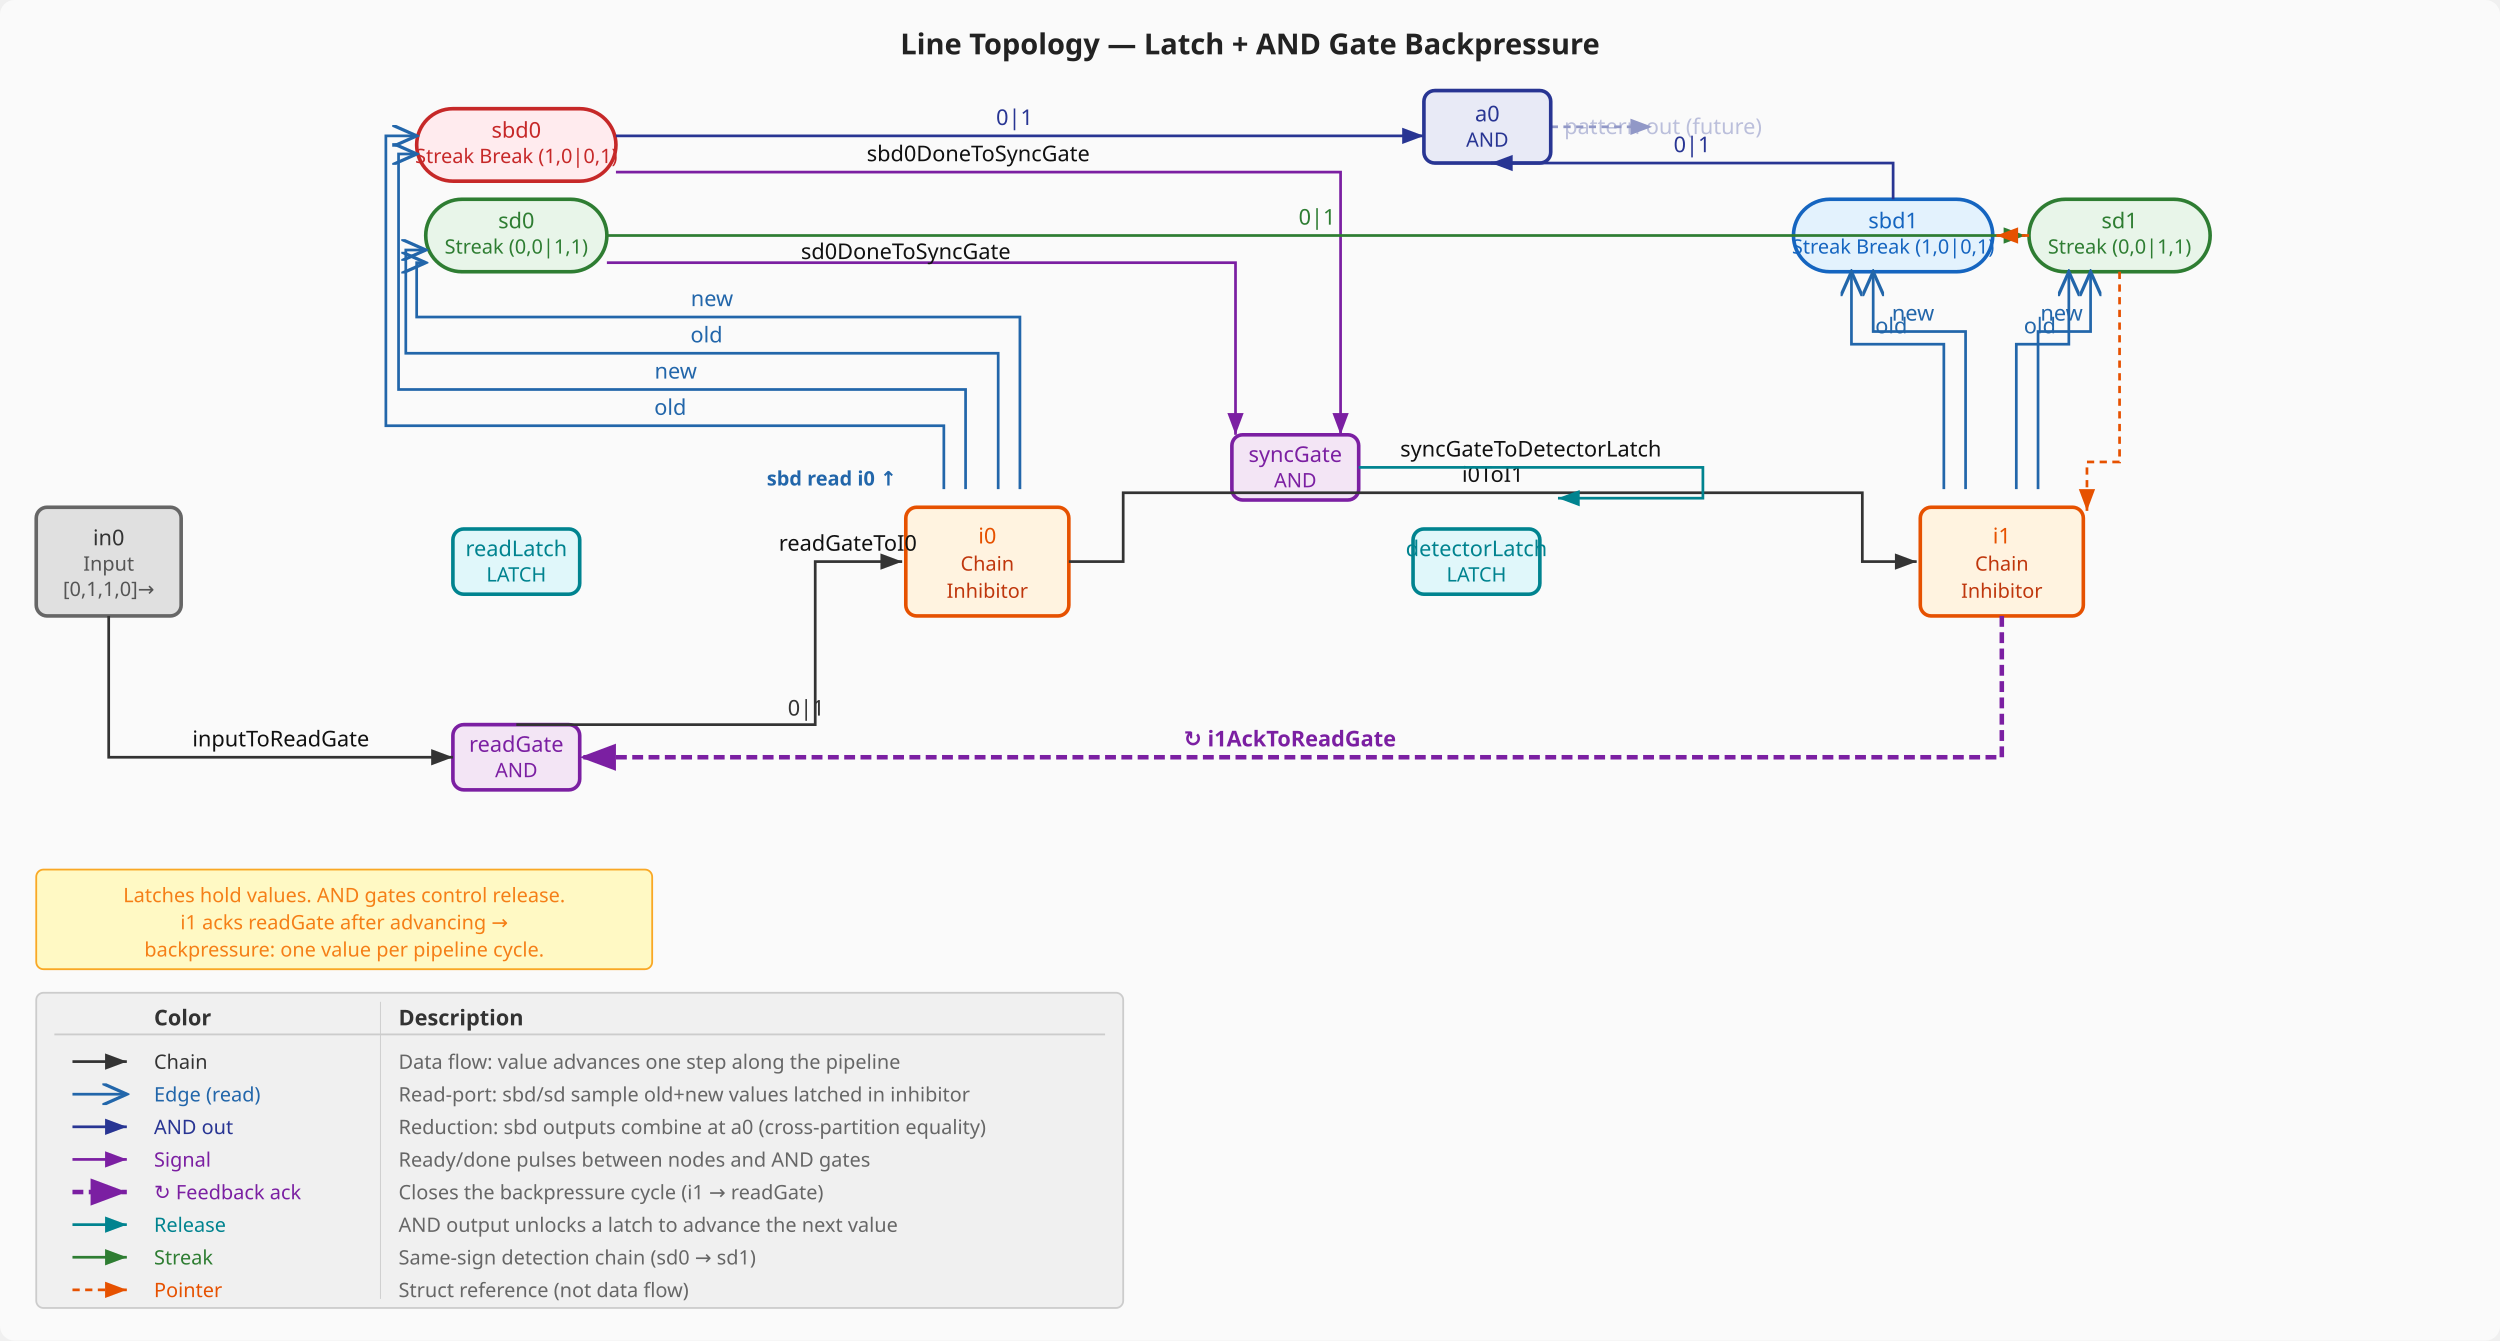
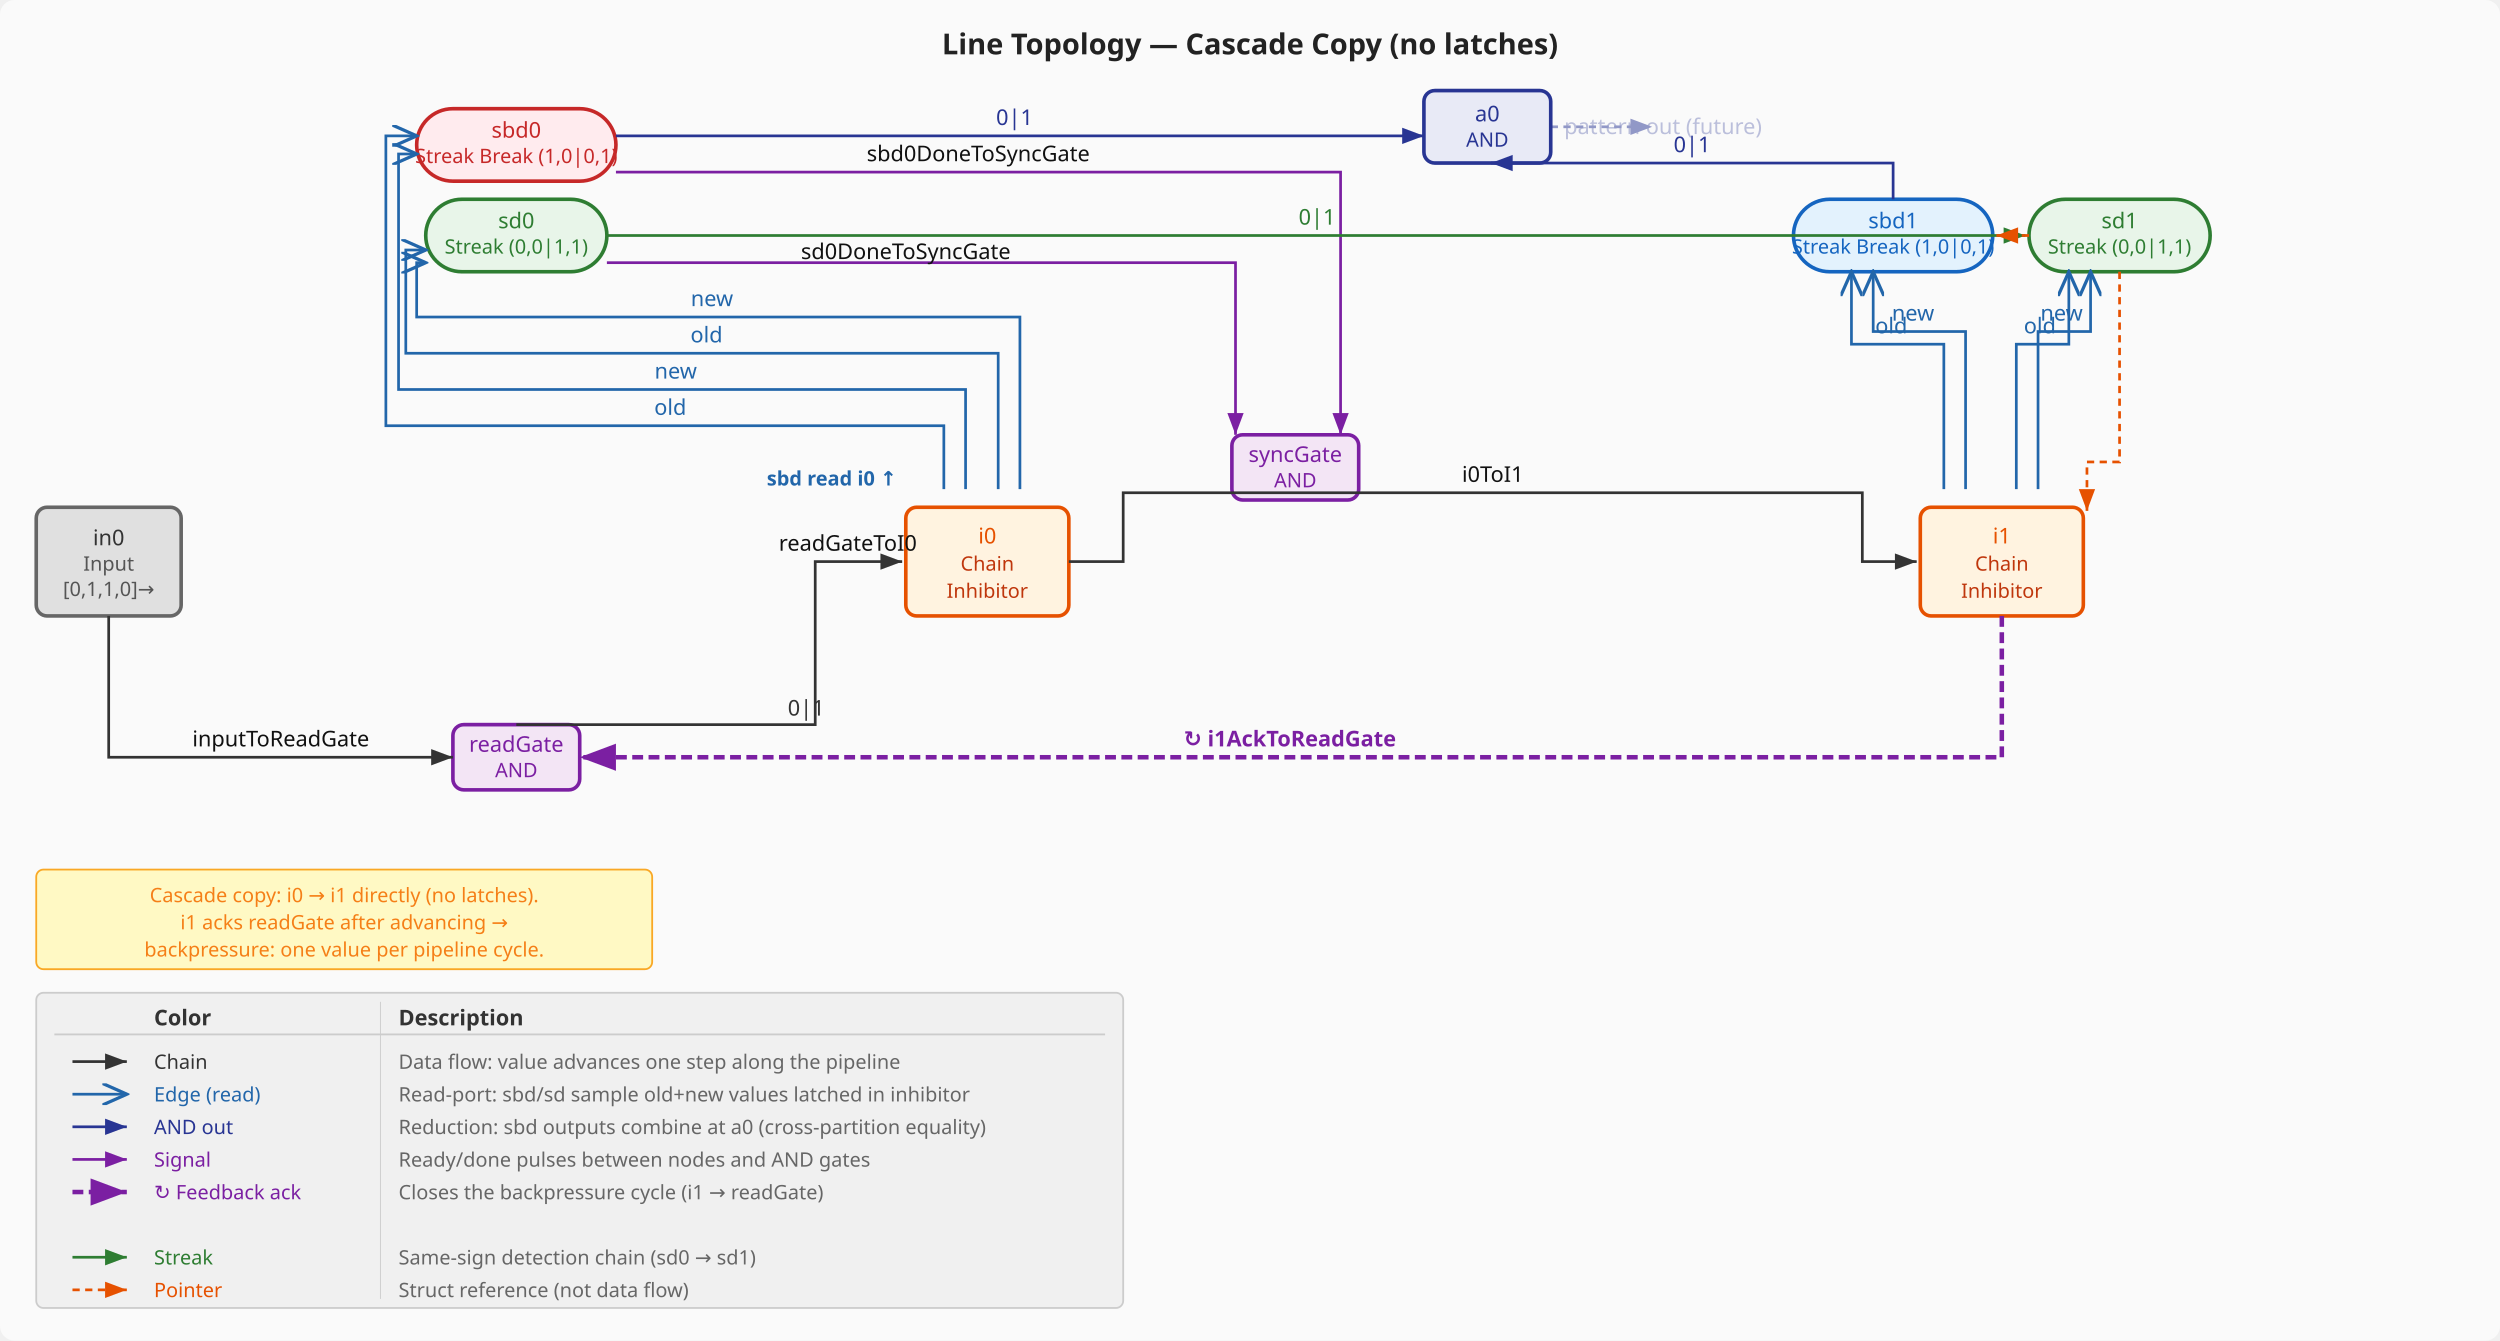
<svg xmlns="http://www.w3.org/2000/svg" viewBox="0 0 1380 740" font-weight="400" font-family="ui-sans-serif, system-ui, sans-serif">
  <style>
    svg { font-family: ui-sans-serif, system-ui, sans-serif; font-size: 12px; font-weight: 400; }

    /* ── Background ─────────────────────────────────────────── */
    .diagram-bg { fill: #fafafa; }

    /* ── Node shapes ─────────────────────────────────────────── */
    .shape-input    { fill: #e0e0e0; stroke: #666;    stroke-width: 2; }
    .shape-inhibitor{ fill: #fff3e0; stroke: #e65100; stroke-width: 2; }
-     .shape-latch    { fill: #e0f7fa; stroke: #00838f; stroke-width: 2; }
    .shape-and-gate { fill: #f3e5f5; stroke: #7b1fa2; stroke-width: 2; }
    .shape-pattern-and { fill: #e8eaf6; stroke: #283593; stroke-width: 2; }
    .shape-sbd0     { fill: #ffebee; stroke: #c62828; stroke-width: 2; }
    .shape-sbd1     { fill: #e3f2fd; stroke: #1565c0; stroke-width: 2; }
    .shape-sd       { fill: #e8f5e9; stroke: #2e7d32; stroke-width: 2; }

    /* ── Node text ───────────────────────────────────────────── */
    .node-title    { text-anchor: middle; font-weight: normal; font-size: 12px; }
    .node-sublabel { text-anchor: middle; font-weight: normal; font-size: 11px; }
    .node-type     { text-anchor: middle; font-weight: normal; font-size: 11px; }

    .text-input    { fill: #333; }
    .text-sublabel { fill: #555; }
    .text-inhibitor{ fill: #e65100; }
    .text-inhibitor-sub { fill: #bf360c; }
-     .text-latch    { fill: #00838f; }
    .text-and-gate { fill: #7b1fa2; }
    .text-pattern-and { fill: #283593; }
    .text-sbd0     { fill: #c62828; }
    .text-sbd1     { fill: #1565c0; }
    .text-sd       { fill: #2e7d32; }

    /* ── Edge lines ──────────────────────────────────────────── */
    .chain           { stroke: #333;    stroke-width: 1.5px; fill: none; marker-end: url(#arrow); }
    .edge-connection { stroke: #2266aa; stroke-width: 1.5px; fill: none; marker-end: url(#arrow-blue-open); }
    .and-out         { stroke: #283593; stroke-width: 1.5px; fill: none; marker-end: url(#arrow-indigo); }
    .signal          { stroke: #7b1fa2; stroke-width: 1.5px; fill: none; marker-end: url(#arrow-magenta); }
    .feedback-ack    { stroke: #7b1fa2; stroke-width: 2.5px; fill: none; stroke-dasharray: 6 3; marker-end: url(#arrow-magenta); }
-     .release         { stroke: #00838f; stroke-width: 1.5px; fill: none; marker-end: url(#arrow-teal); }
    .streak          { stroke: #2e7d32; stroke-width: 1.5px; fill: none; marker-end: url(#arrow-green); }
    .pointer         { stroke: #e65100; stroke-width: 1.5px; fill: none; stroke-dasharray: 4 3; marker-end: url(#arrow-orange); }
    .future-out      { stroke: #283593; stroke-width: 1.5px; fill: none; stroke-dasharray: 4 3; opacity: 0.5; marker-end: url(#arrow-indigo); }

    /* ── Edge labels ─────────────────────────────────────────── */
    .edge-label  { font-size: 12px; text-anchor: middle; }
    .value-label { font-size: 12px; text-anchor: middle; }

    /* ── Annotation / legend ─────────────────────────────────── */
    .behavior-note-bg  { fill: #fff9c4; stroke: #f9a825; }
    .behavior-note-text { fill: #f57f17; text-anchor: middle; }
    .legend-bg         { fill: #f0f0f0; stroke: #ccc; }
    .legend-heading    { font-weight: bold; font-size: 12px; fill: #333; }
    .legend-name       { font-size: 11px; }
    .legend-desc       { font-size: 11px; fill: #666; }
    .legend-divider    { stroke: #ccc; }
    .title-text        { font-size: 16px; font-weight: bold; fill: #222; text-anchor: middle; }
  </style>
  <defs>
    <marker id="arrow" markerWidth="8" markerHeight="6" refX="8" refY="3" orient="auto">
      <path d="M0,0 L8,3 L0,6" fill="#333" />
    </marker>
    <marker id="arrow-blue" markerWidth="8" markerHeight="6" refX="8" refY="3" orient="auto">
      <path d="M0,0 L8,3 L0,6" fill="#2266aa" />
    </marker>
    <marker id="arrow-blue-open" markerWidth="10" markerHeight="8" refX="9" refY="4" orient="auto">
      <path d="M0,0 L9,4 L0,8" fill="none" stroke="#2266aa" stroke-width="1.2" />
    </marker>
    <marker id="arrow-indigo" markerWidth="8" markerHeight="6" refX="8" refY="3" orient="auto">
      <path d="M0,0 L8,3 L0,6" fill="#283593" />
    </marker>
    <marker id="arrow-green" markerWidth="8" markerHeight="6" refX="8" refY="3" orient="auto">
      <path d="M0,0 L8,3 L0,6" fill="#2e7d32" />
    </marker>
    <marker id="arrow-orange" markerWidth="8" markerHeight="6" refX="8" refY="3" orient="auto">
      <path d="M0,0 L8,3 L0,6" fill="#e65100" />
    </marker>
    <marker id="arrow-magenta" markerWidth="8" markerHeight="6" refX="8" refY="3" orient="auto">
      <path d="M0,0 L8,3 L0,6" fill="#7b1fa2" />
    </marker>
    <marker id="arrow-teal" markerWidth="8" markerHeight="6" refX="8" refY="3" orient="auto">
      <path d="M0,0 L8,3 L0,6" fill="#00838f" />
    </marker>
  </defs>
  <rect width="1380" height="740" rx="8" class="diagram-bg" />
-   <text x="690" y="30" class="title-text">Line Topology — Latch + AND Gate Backpressure</text>
+   <text x="690" y="30" class="title-text">Line Topology — Cascade Copy (no latches)</text>
  <g id="node-a0" data-role="pattern-and-gate">
    <rect x="786" y="50" width="70" height="40" rx="6" class="shape-pattern-and" />
    <text x="821" y="67" font-weight="100" class="node-title text-pattern-and">a0</text>
    <text x="821" y="81" font-weight="100" class="node-type text-pattern-and">AND</text>
  </g>
  <g id="node-sd0" data-role="streak-detector" data-index="0">
    <rect x="235" y="110" width="100" height="40" rx="20" class="shape-sd" />
    <text x="285" y="126" font-weight="100" class="node-title text-sd">sd0</text>
    <text x="285" y="140" font-weight="100" class="node-type text-sd">Streak (0,0|1,1)</text>
  </g>
  <g id="node-sbd0" data-role="streak-break-detector" data-index="0">
    <rect x="230" y="60" width="110" height="40" rx="20" class="shape-sbd0" />
    <text x="285" y="76" font-weight="100" class="node-title text-sbd0">sbd0</text>
    <text x="285" y="90" font-weight="100" class="node-type text-sbd0">Streak Break (1,0|0,1)</text>
  </g>
  <g id="node-sbd1" data-role="streak-break-detector" data-index="1">
    <rect x="990" y="110" width="110" height="40" rx="20" class="shape-sbd1" />
    <text x="1045" y="126" font-weight="100" class="node-title text-sbd1">sbd1</text>
    <text x="1045" y="140" font-weight="100" class="node-type text-sbd1">Streak Break (1,0|0,1)</text>
  </g>
  <g id="node-sd1" data-role="streak-detector" data-index="1">
    <rect x="1120" y="110" width="100" height="40" rx="20" class="shape-sd" />
    <text x="1170" y="126" font-weight="100" class="node-title text-sd">sd1</text>
    <text x="1170" y="140" font-weight="100" class="node-type text-sd">Streak (0,0|1,1)</text>
  </g>
  <g id="node-syncGate" data-role="and-gate">
    <rect x="680" y="240" width="70" height="36" rx="6" class="shape-and-gate" />
    <text x="715" y="255" font-weight="100" class="node-title text-and-gate">syncGate</text>
    <text x="715" y="269" font-weight="100" class="node-type text-and-gate">AND</text>
  </g>
  <g id="node-in0" data-role="input">
    <rect x="20" y="280" width="80" height="60" rx="6" class="shape-input" />
    <text x="60" y="301" font-weight="100" class="node-title text-input">in0</text>
    <text x="60" y="315" font-weight="100" class="node-sublabel text-sublabel">Input</text>
    <text x="60" y="329" font-weight="100" class="node-type text-sublabel">[0,1,1,0]→</text>
  </g>
-   <g id="node-readLatch" data-role="latch">
-     <rect x="250" y="292" width="70" height="36" rx="6" class="shape-latch" />
-     <text x="285" y="307" font-weight="100" class="node-title text-latch">readLatch</text>
-     <text x="285" y="321" font-weight="100" class="node-type text-latch">LATCH</text>
-   </g>
  <g id="node-i0" data-role="inhibitor" data-index="0">
    <rect x="500" y="280" width="90" height="60" rx="6" class="shape-inhibitor" />
    <text x="545" y="300" font-weight="100" class="node-title text-inhibitor">i0</text>
    <text x="545" y="315" font-weight="100" class="node-sublabel text-inhibitor-sub">Chain</text>
    <text x="545" y="330" font-weight="100" class="node-sublabel text-inhibitor-sub">Inhibitor</text>
  </g>
-   <g id="node-detectorLatch" data-role="latch">
-     <rect x="780" y="292" width="70" height="36" rx="6" class="shape-latch" />
-     <text x="815" y="307" font-weight="100" class="node-title text-latch">detectorLatch</text>
-     <text x="815" y="321" font-weight="100" class="node-type text-latch">LATCH</text>
-   </g>
  <g id="node-i1" data-role="inhibitor" data-index="1">
    <rect x="1060" y="280" width="90" height="60" rx="6" class="shape-inhibitor" />
    <text x="1105" y="300" font-weight="100" class="node-title text-inhibitor">i1</text>
    <text x="1105" y="315" font-weight="100" class="node-sublabel text-inhibitor-sub">Chain</text>
    <text x="1105" y="330" font-weight="100" class="node-sublabel text-inhibitor-sub">Inhibitor</text>
  </g>
  <g id="node-readGate" data-role="and-gate">
    <rect x="250" y="400" width="70" height="36" rx="6" class="shape-and-gate" />
    <text x="285" y="415" font-weight="100" class="node-title text-and-gate">readGate</text>
    <text x="285" y="429" font-weight="100" class="node-type text-and-gate">AND</text>
  </g>
  <g id="edge-readGateToI0" data-role="edge" class="chain">
    <path d="M285,400 L450,400 L450,310 L498,310" />
    <text x="468" y="304" font-weight="300" fill="#111" stroke="none" class="edge-label">readGateToI0</text>
    <text x="445" y="395" font-weight="300" fill="#333" stroke="none" class="value-label" text-anchor="end">0|1</text>
  </g>
  <g id="edge-i0ToI1" data-role="edge" class="chain">
    <path d="M590,310 L620,310 L620,272 L1028,272 L1028,310 L1058,310" />
    <text x="824" y="266" font-weight="300" fill="#111" stroke="none" class="edge-label">i0ToI1</text>
  </g>
  <g id="edge-inputToReadGate" data-role="edge" class="chain">
    <path d="M60,340 L60,418 L250,418" />
    <text x="155" y="412" font-weight="300" fill="#111" stroke="none" class="edge-label" text-anchor="middle">inputToReadGate</text>
  </g>
-   <g id="edge-syncGateToDetectorLatch" data-role="edge" class="release">
-     <path d="M750,258 L940,258 L940,275 L860,275" />
-     <text x="845" y="252" font-weight="300" fill="#111" stroke="none" class="edge-label" text-anchor="middle">syncGateToDetectorLatch</text>
-   </g>
  <g id="edge-i1AckToReadGate" data-role="edge" class="feedback-ack">
    <path d="M1105,340 L1105,418 L320,418" />
    <text x="712" y="412" font-weight="600" fill="#7b1fa2" stroke="none" class="edge-label">↻ i1AckToReadGate</text>
  </g>
  <g id="edge-sbd0DoneToSyncGate" data-role="edge" class="signal">
    <path d="M340,95 L740,95 L740,240" />
    <text x="540" y="89" font-weight="300" fill="#111" stroke="none" class="edge-label" text-anchor="middle">sbd0DoneToSyncGate</text>
  </g>
  <g id="edge-sd0DoneToSyncGate" data-role="edge" class="signal">
    <path d="M335,145 L682,145 L682,240" />
    <text x="500" y="143" font-weight="300" fill="#111" stroke="none" class="edge-label" text-anchor="middle">sd0DoneToSyncGate</text>
  </g>
  <g id="edge-i0-sd0-old" data-role="edge" class="edge-connection">
    <path d="M551,270 L551,195 L224,195 L224,138 L235,138" />
    <text x="390" y="189" font-weight="300" fill="#2266aa" stroke="none" class="value-label">old</text>
  </g>
  <g id="edge-i0-sd0-new" data-role="edge" class="edge-connection">
    <path d="M563,270 L563,175 L230,175 L230,145 L235,145" />
    <text x="393" y="169" font-weight="300" fill="#2266aa" stroke="none" class="value-label">new</text>
  </g>
  <g id="edge-i0-sbd0-old" data-role="edge" class="edge-connection">
    <path d="M521,270 L521,235 L213,235 L213,75 L230,75" />
    <text x="370" y="229" font-weight="300" fill="#2266aa" stroke="none" class="value-label">old</text>
    <text x="495" y="268" font-weight="600" fill="#2266aa" stroke="none" font-size="11" text-anchor="end">sbd read i0 ↑</text>
  </g>
  <g id="edge-i0-sbd0-new" data-role="edge" class="edge-connection">
    <path d="M533,270 L533,215 L220,215 L220,85 L230,85" />
    <text x="373" y="209" font-weight="300" fill="#2266aa" stroke="none" class="value-label">new</text>
  </g>
  <g id="edge-i1-sbd1-old" data-role="edge" class="edge-connection">
    <path d="M1073,270 L1073,190 L1022,190 L1022,150" />
    <text x="1044" y="184" font-weight="300" fill="#2266aa" stroke="none" class="value-label">old</text>
  </g>
  <g id="edge-i1-sbd1-new" data-role="edge" class="edge-connection">
    <path d="M1085,270 L1085,183 L1034,183 L1034,150" />
    <text x="1056" y="177" font-weight="300" fill="#2266aa" stroke="none" class="value-label">new</text>
  </g>
  <g id="edge-i1-sd1-old" data-role="edge" class="edge-connection">
    <path d="M1113,270 L1113,190 L1142,190 L1142,150" />
    <text x="1126" y="184" font-weight="300" fill="#2266aa" stroke="none" class="value-label">old</text>
  </g>
  <g id="edge-i1-sd1-new" data-role="edge" class="edge-connection">
    <path d="M1125,270 L1125,183 L1154,183 L1154,150" />
    <text x="1138" y="177" font-weight="300" fill="#2266aa" stroke="none" class="value-label">new</text>
  </g>
  <g id="edge-sbd0-a0" data-role="edge" class="and-out">
    <path d="M340,75 L786,75" />
    <text x="560" y="69" font-weight="300" fill="#283593" stroke="none" class="value-label">0|1</text>
  </g>
  <g id="edge-sbd1-a0" data-role="edge" class="and-out">
    <path d="M1045,110 L1045,90 L823,90" />
    <text x="934" y="84" font-weight="300" fill="#283593" stroke="none" class="value-label">0|1</text>
  </g>
  <g id="edge-sd0-sd1" data-role="edge" class="streak">
    <line x1="335" y1="130" x2="1118" y2="130" />
    <text x="727" y="124" font-weight="300" fill="#2e7d32" stroke="none" class="value-label">0|1</text>
  </g>
  <g id="edge-sd1-i1-ptr" data-role="edge" class="pointer">
    <path d="M1170,150 L1170,255 L1152,255 L1152,282" />
  </g>
  <g id="edge-sd1-sbd1-ptr" data-role="edge" class="pointer">
    <path d="M1120,130 L1102,130" />
  </g>
  <g id="edge-a0-future-out" data-role="edge" class="future-out">
    <path d="M856,70 L912,70" />
    <text x="918" y="74" font-weight="300" fill="#283593" stroke="none" class="edge-label" text-anchor="start" opacity="0.6">pattern out (future)</text>
  </g>
  <g id="annotation-backpressure" data-role="annotation">
    <rect x="20" y="480" width="340" height="55" rx="4" class="behavior-note-bg" />
-     <text x="190" y="498" font-size="11" class="behavior-note-text">Latches hold values. AND gates control release.</text>
+     <text x="190" y="498" font-size="11" class="behavior-note-text">Cascade copy: i0 → i1 directly (no latches).</text>
    <text x="190" y="513" font-size="11" class="behavior-note-text">i1 acks readGate after advancing →</text>
    <text x="190" y="528" font-size="11" class="behavior-note-text">backpressure: one value per pipeline cycle.</text>
  </g>
  <g id="legend" data-role="legend">
    <rect x="20" y="548" width="600" height="174" rx="4" class="legend-bg" />
    <text x="85" y="566" text-anchor="start" class="legend-heading">Color</text>
    <text x="220" y="566" text-anchor="start" class="legend-heading">Description</text>
    <line x1="30" y1="571" x2="610" y2="571" class="legend-divider" stroke-width="1" />
    <line x1="210" y1="553" x2="210" y2="717" class="legend-divider" stroke-width="0.5" />
    <g class="chain">
      <line x1="40" y1="586" x2="70" y2="586" />
    </g>
    <text x="85" y="590" text-anchor="start" class="legend-name" fill="#333">Chain</text>
    <text x="220" y="590" text-anchor="start" class="legend-desc">Data flow: value advances one step along the pipeline</text>
    <g class="edge-connection">
      <line x1="40" y1="604" x2="70" y2="604" />
    </g>
    <text x="85" y="608" text-anchor="start" class="legend-name" fill="#2266aa">Edge (read)</text>
    <text x="220" y="608" text-anchor="start" class="legend-desc">Read-port: sbd/sd sample old+new values latched in inhibitor</text>
    <g class="and-out">
      <line x1="40" y1="622" x2="70" y2="622" />
    </g>
    <text x="85" y="626" text-anchor="start" class="legend-name" fill="#283593">AND out</text>
    <text x="220" y="626" text-anchor="start" class="legend-desc">Reduction: sbd outputs combine at a0 (cross-partition equality)</text>
    <g class="signal">
      <line x1="40" y1="640" x2="70" y2="640" />
    </g>
    <text x="85" y="644" text-anchor="start" class="legend-name" fill="#7b1fa2">Signal</text>
    <text x="220" y="644" text-anchor="start" class="legend-desc">Ready/done pulses between nodes and AND gates</text>
    <g class="feedback-ack">
      <line x1="40" y1="658" x2="70" y2="658" />
    </g>
    <text x="85" y="662" text-anchor="start" class="legend-name" fill="#7b1fa2">↻ Feedback ack</text>
    <text x="220" y="662" text-anchor="start" class="legend-desc">Closes the backpressure cycle (i1 → readGate)</text>
-     <g class="release">
-       <line x1="40" y1="676" x2="70" y2="676" />
-     </g>
-     <text x="85" y="680" text-anchor="start" class="legend-name" fill="#00838f">Release</text>
-     <text x="220" y="680" text-anchor="start" class="legend-desc">AND output unlocks a latch to advance the next value</text>
    <g class="streak">
      <line x1="40" y1="694" x2="70" y2="694" />
    </g>
    <text x="85" y="698" text-anchor="start" class="legend-name" fill="#2e7d32">Streak</text>
    <text x="220" y="698" text-anchor="start" class="legend-desc">Same-sign detection chain (sd0 → sd1)</text>
    <g class="pointer">
      <line x1="40" y1="712" x2="70" y2="712" />
    </g>
    <text x="85" y="716" text-anchor="start" class="legend-name" fill="#e65100">Pointer</text>
    <text x="220" y="716" text-anchor="start" class="legend-desc">Struct reference (not data flow)</text>
  </g>
  <rect x="20" y="280" width="80" height="60" rx="6" fill="white" stroke="none" opacity="0" pointer-events="none">
    <animate attributeName="opacity" values="0;0.5;0;0" keyTimes="0;0.062;0.125;1" dur="27s" repeatCount="indefinite" />
  </rect>
  <rect x="250" y="400" width="70" height="36" rx="6" fill="white" stroke="none" opacity="0" pointer-events="none">
    <animate attributeName="opacity" values="0;0;0.5;0;0" keyTimes="0;0.12;0.182;0.245;1" dur="27s" repeatCount="indefinite" />
  </rect>
  <rect x="500" y="280" width="90" height="60" rx="6" fill="white" stroke="none" opacity="0" pointer-events="none">
    <animate attributeName="opacity" values="0;0;0.5;0;0" keyTimes="0;0.40;0.46;0.52;1" dur="27s" repeatCount="indefinite" />
  </rect>
  <rect x="230" y="60" width="110" height="40" rx="20" fill="white" stroke="none" opacity="0" pointer-events="none">
    <animate attributeName="opacity" values="0;0;0.5;0;0" keyTimes="0;0.57;0.60;0.64;1" dur="27s" repeatCount="indefinite" />
  </rect>
  <rect x="235" y="110" width="100" height="40" rx="20" fill="white" stroke="none" opacity="0" pointer-events="none">
    <animate attributeName="opacity" values="0;0;0.5;0;0" keyTimes="0;0.57;0.60;0.64;1" dur="27s" repeatCount="indefinite" />
  </rect>
  <rect x="680" y="240" width="70" height="36" rx="6" fill="white" stroke="none" opacity="0" pointer-events="none">
    <animate attributeName="opacity" values="0;0;0.5;0;0" keyTimes="0;0.70;0.72;0.76;1" dur="27s" repeatCount="indefinite" />
  </rect>
-   <rect x="780" y="292" width="70" height="36" rx="6" fill="white" stroke="none" opacity="0" pointer-events="none">
-     <animate attributeName="opacity" values="0;0;0.5;0;0" keyTimes="0;0.81;0.83;0.87;1" dur="27s" repeatCount="indefinite" />
-   </rect>
  <rect x="1060" y="280" width="90" height="60" rx="6" fill="white" stroke="none" opacity="0" pointer-events="none">
    <animate attributeName="opacity" values="0;0;0.5;0;0" keyTimes="0;0.93;0.95;0.98;1" dur="27s" repeatCount="indefinite" />
  </rect>
  <rect x="786" y="50" width="70" height="40" rx="6" fill="white" stroke="none" opacity="0" pointer-events="none">
    <animate attributeName="opacity" values="0;0;0.5;0;0" keyTimes="0;0.66;0.68;0.70;1" dur="27s" repeatCount="indefinite" />
  </rect>
  <path d="M60,340 L60,418 L250,418" stroke="#333" stroke-width="3" fill="none" stroke-dasharray="20,9999" stroke-dashoffset="0" opacity="0" pointer-events="none">
    <animate attributeName="stroke-dashoffset" values="0;0;-268;-268" keyTimes="0;0.06;0.175;1" dur="27s" repeatCount="indefinite" />
    <animate attributeName="opacity" values="0;0;1;1;0;0" keyTimes="0;0.055;0.06;0.175;0.18;1" dur="27s" repeatCount="indefinite" />
  </path>
  <path d="M285,400 L450,400 L450,310 L498,310" stroke="#333" stroke-width="3" fill="none" stroke-dasharray="20,9999" stroke-dashoffset="0" opacity="0" pointer-events="none">
    <animate attributeName="stroke-dashoffset" values="0;0;-403;-403" keyTimes="0;0.18;0.389;1" dur="27s" repeatCount="indefinite" />
    <animate attributeName="opacity" values="0;0;1;1;0;0" keyTimes="0;0.175;0.18;0.389;0.394;1" dur="27s" repeatCount="indefinite" />
  </path>
  <path d="M1045,110 L1045,90 L823,90" stroke="#283593" stroke-width="3" fill="none" stroke-dasharray="20,9999" stroke-dashoffset="0" opacity="0" pointer-events="none">
    <animate attributeName="stroke-dashoffset" values="0;0;-242;-242" keyTimes="0;0.60;0.66;1" dur="27s" repeatCount="indefinite" />
    <animate attributeName="opacity" values="0;0;1;1;0;0" keyTimes="0;0.595;0.60;0.66;0.665;1" dur="27s" repeatCount="indefinite" />
  </path>
  <path d="M1105,340 L1105,418 L320,418" stroke="#7b1fa2" stroke-width="4" fill="none" stroke-dasharray="20,9999" stroke-dashoffset="0" opacity="0" pointer-events="none">
    <animate attributeName="stroke-dashoffset" values="0;-863;-863" keyTimes="0;0.14;1" dur="27s" repeatCount="indefinite" />
    <animate attributeName="opacity" values="0;1;1;0.4;0;0" keyTimes="0;0.005;0.14;0.15;0.16;1" dur="27s" repeatCount="indefinite" />
  </path>
  <path d="M1105,340 L1105,418 L320,418" stroke="#7b1fa2" stroke-width="4" fill="none" stroke-dasharray="20,9999" stroke-dashoffset="0" opacity="0" pointer-events="none">
    <animate attributeName="stroke-dashoffset" values="0;0;-863;-863;-863" keyTimes="0;0.83;0.97;0.99;1" dur="27s" repeatCount="indefinite" />
    <animate attributeName="opacity" values="0;0;1;1;0.4;0;0" keyTimes="0;0.825;0.83;0.97;0.98;0.99;1" dur="27s" repeatCount="indefinite" />
  </path>
  <circle cx="1105" cy="340" r="10" fill="#7b1fa2" stroke="none" opacity="0" pointer-events="none">
    <animate attributeName="opacity" values="0;0;0.6;0;0" keyTimes="0;0.815;0.825;0.84;1" dur="27s" repeatCount="indefinite" />
  </circle>
</svg>
